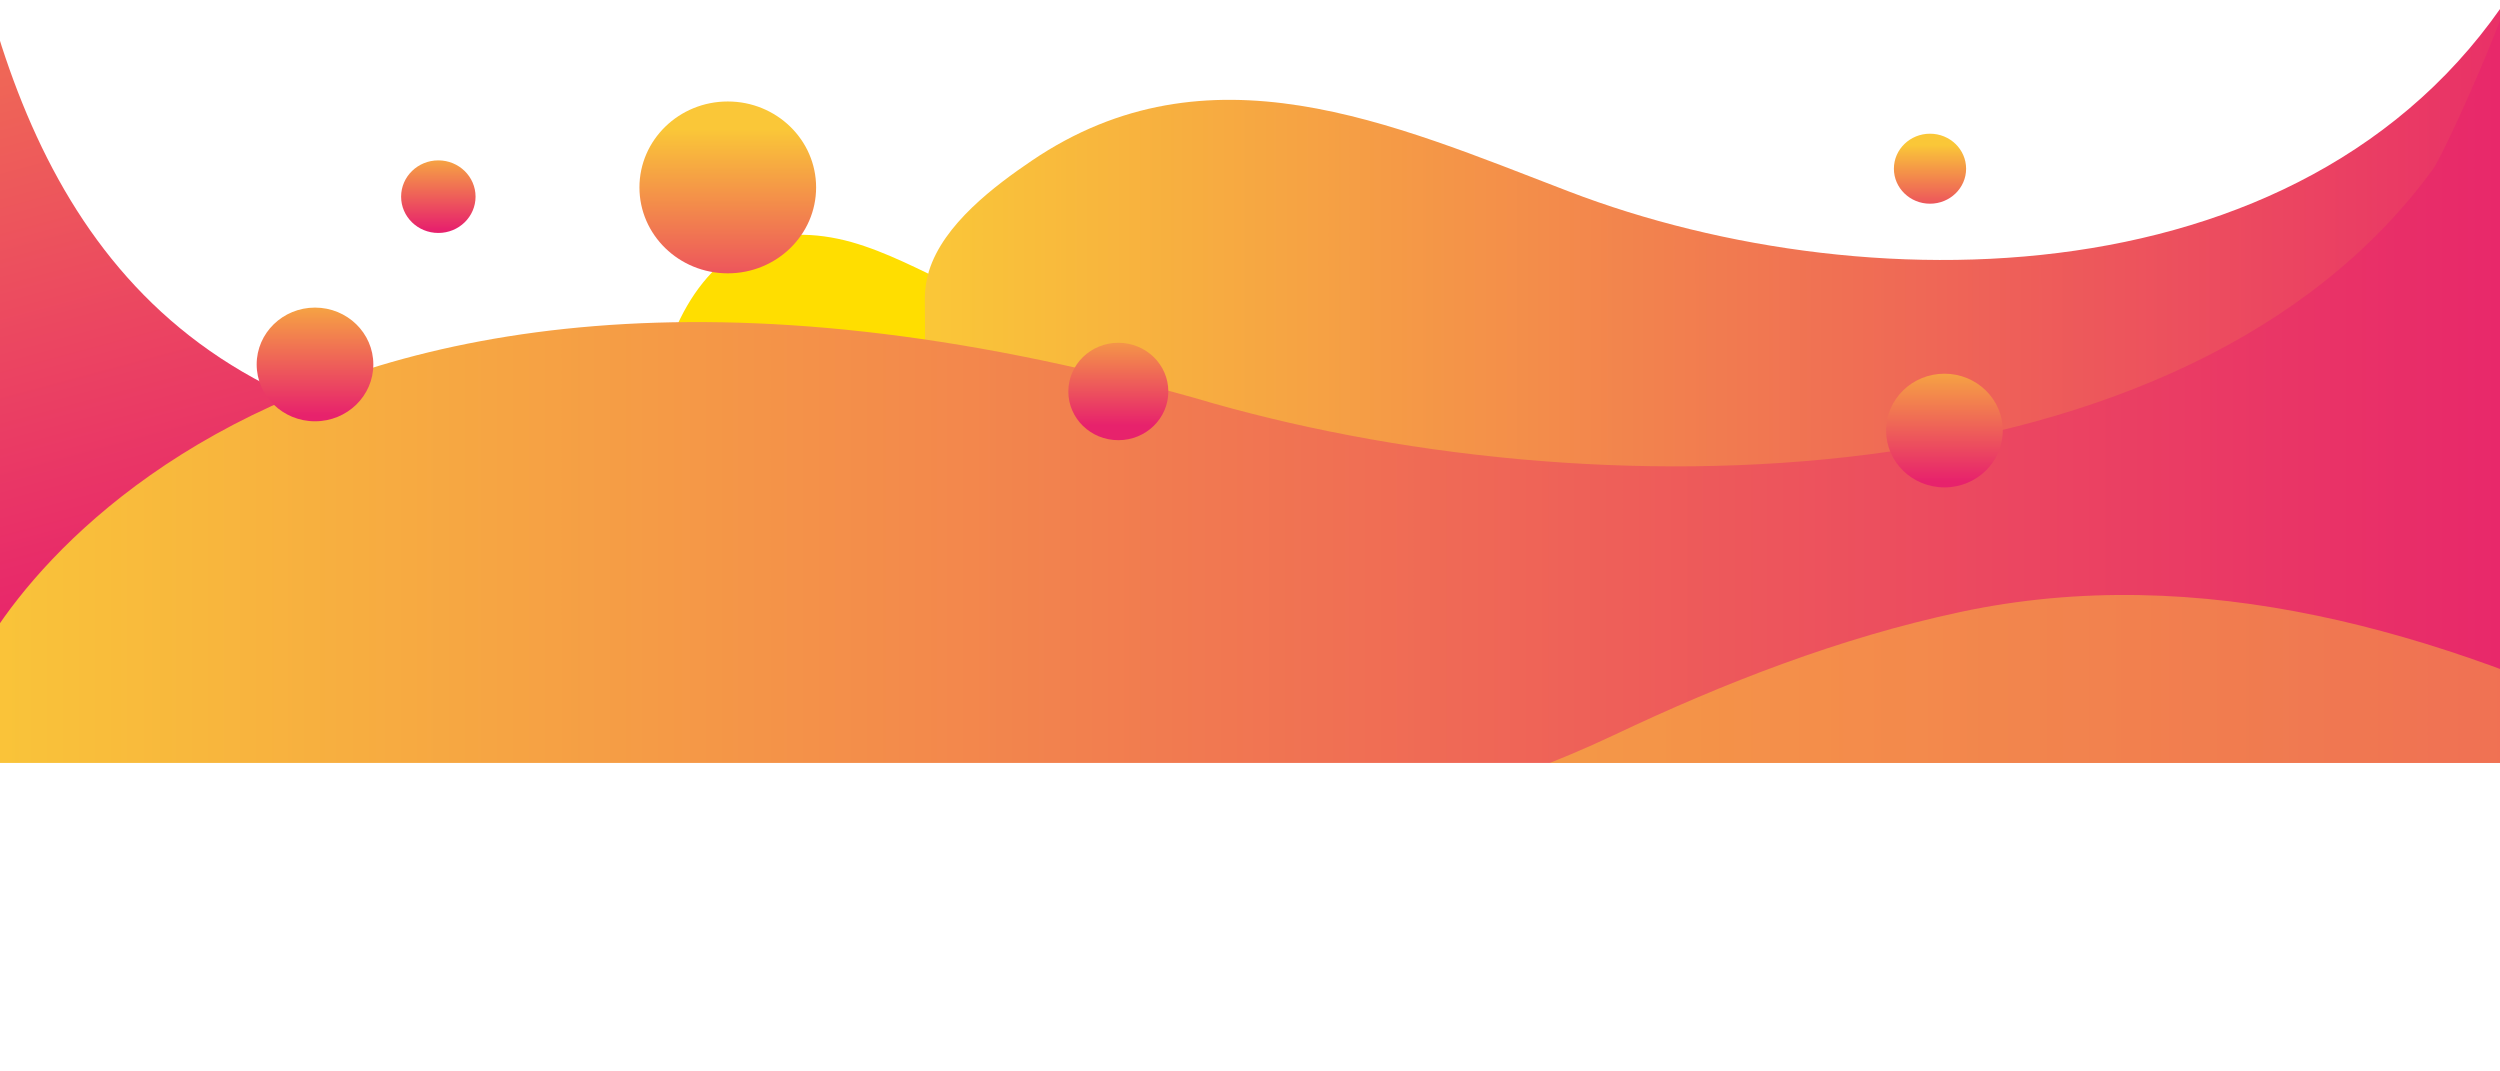
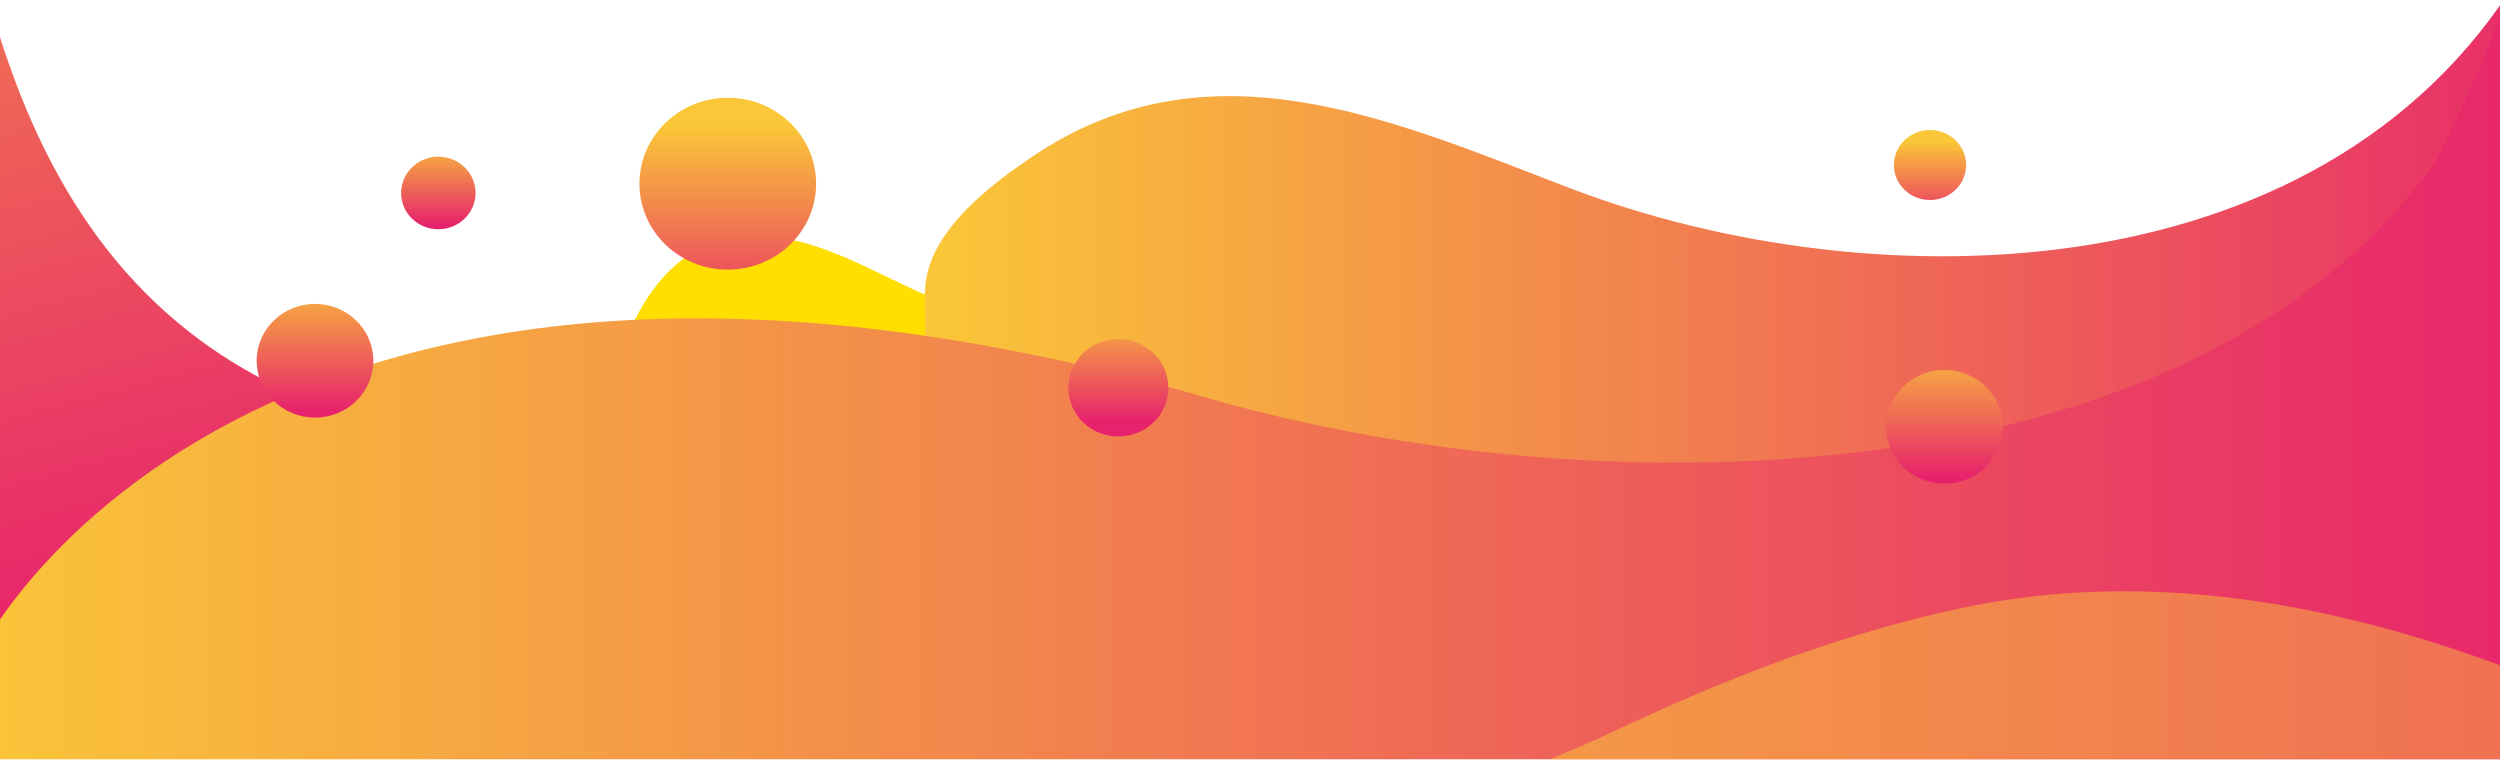
- <svg xmlns="http://www.w3.org/2000/svg" xmlns:xlink="http://www.w3.org/1999/xlink" version="1.1" id="Layer_1" x="0px" y="0px" viewBox="0 0 1350 578" style="enable-background:new 0 0 1350 578;" xml:space="preserve">
+ <svg xmlns="http://www.w3.org/2000/svg" xmlns:xlink="http://www.w3.org/1999/xlink" version="1.1" id="Layer_1" x="0px" y="0px" viewBox="0 0 1350 410" style="enable-background:new 0 0 1350 410;" xml:space="preserve">
  <style type="text/css">
	.st0{fill:#FFDE00;}
	.st1{clip-path:url(#SVGID_2_);}
	.st2{fill:url(#SVGID_3_);}
	.st3{fill:url(#SVGID_4_);}
	.st4{fill:url(#SVGID_5_);}
	.st5{fill:url(#SVGID_6_);}
	.st6{fill:url(#SVGID_7_);}
	.st7{fill:url(#SVGID_8_);}
	.st8{fill:url(#SVGID_9_);}
	.st9{fill:url(#SVGID_10_);}
	.st10{fill:url(#SVGID_11_);}
	.st11{opacity:0.61;fill:url(#SVGID_12_);enable-background:new    ;}
</style>
-   <path class="st0" d="M666.4,295.9l33.1-238l-29-0.7c-0.4,0-5,16.3-5.3,17.3c-4.9,14.1-11,27.8-18.4,40.7c-17,29.6-41.2,55.4-75.2,55  c-19.7-0.2-38.8-7.5-56.9-16c-18.1-8.5-35.9-18.1-55-23.5c-19.1-5.3-40.1-6.1-57.9,3.2c-17.1,8.9-29.6,26.1-37.5,44.8  c-8.2,19.5-12.4,41.1-15.7,62.1c30.5,4.1,61.1,10.6,91.5,15.8c53.5,9.2,107,18.5,160.5,27.7C604.2,285.2,666.4,295.9,666.4,295.9z" />
+   <path class="st0" d="M641.9,296.6l33.1-238l-29-0.7c-0.4,0-5,16.3-5.3,17.3c-4.9,14.1-11,27.8-18.4,40.7c-17,29.6-41.2,55.4-75.2,55  c-19.7-0.2-38.8-7.5-56.9-16c-18.1-8.5-35.9-18.1-55-23.5c-19.1-5.3-40.1-6.1-57.9,3.2c-17.1,8.9-29.6,26.1-37.5,44.8  c-8.2,19.5-12.4,41.1-15.7,62.1c30.5,4.1,61.1,10.6,91.5,15.8c53.5,9.2,107,18.5,160.5,27.7C579.7,285.9,641.9,296.6,641.9,296.6z" />
  <g>
    <g>
-       <defs>
-         <polyline id="SVGID_1_" points="1350,-500 1350,412 0,412 0,-500    " />
-       </defs>
-       <clipPath id="SVGID_2_">
-         <use xlink:href="#SVGID_1_" style="overflow:visible;" />
-       </clipPath>
-       <g class="st1">
-         <linearGradient id="SVGID_3_" gradientUnits="userSpaceOnUse" x1="-926.997" y1="1663.963" x2="-185.322" y2="1663.963" gradientTransform="matrix(0.2601 0.9656 0.9656 -0.2601 -1485.776 948.9843)">
-           <stop offset="0" style="stop-color:#FAC738" />
-           <stop offset="1" style="stop-color:#E7226C" />
-         </linearGradient>
-         <path class="st2" d="M-158-368.7c27.1-1,38.5,3.3,55.7,14.7c127.8,85.1-27,589.7,410.9,598.6c18.5,16,6.8,25.6,6.8,25.6     l-491.7,134.2C-176.3,404.3-162.9-368.5-158-368.7z" />
-         <linearGradient id="SVGID_4_" gradientUnits="userSpaceOnUse" x1="1578.4" y1="1567.265" x2="2512.6" y2="1567.265" gradientTransform="matrix(1 0 0 -1 -1079 1676.487)">
-           <stop offset="0" style="stop-color:#FAC738" />
-           <stop offset="1" style="stop-color:#E7226C" />
-         </linearGradient>
-         <path class="st3" d="M501.6,146.5c7.8-25.5,35.9-46.4,55.5-59.7c95.4-64.7,194.1-20.2,290.1,16.6     c164.8,63.2,415.4,59.5,518.7-123.7c5.1-8.9,42.9-116.8,34.4-116.8h33.3v492.5H499.4c0-41,0-82,0-123c0-23.9,0.3-47.9,0-71.8     C499.5,155.8,500.2,151.1,501.6,146.5z" />
-         <linearGradient id="SVGID_5_" gradientUnits="userSpaceOnUse" x1="1047.99" y1="1455.053" x2="2480.3" y2="1455.053" gradientTransform="matrix(1 0 0 -1 -1079 1676.487)">
-           <stop offset="0" style="stop-color:#FAC738" />
-           <stop offset="1" style="stop-color:#E7226C" />
-         </linearGradient>
-         <path class="st4" d="M-18.9,375c-4.4-14.6,143.6-306.4,663.7-160.2c212.5,63.3,535.7,59.5,669.1-123.6     c6.5-8.9,55.4-116.8,44.4-116.8h43v492.4h-1205C-110.2,483.2-17.5,379.6-18.9,375z" />
-         <linearGradient id="SVGID_6_" gradientUnits="userSpaceOnUse" x1="1472" y1="1606.755" x2="1472" y2="1493.65" gradientTransform="matrix(1 0 0 -1 -1079 1676.487)">
-           <stop offset="0" style="stop-color:#FAC738" />
-           <stop offset="1" style="stop-color:#E7226C" />
-         </linearGradient>
-         <ellipse class="st5" cx="393" cy="101.2" rx="47.7" ry="46.4" />
-         <linearGradient id="SVGID_7_" gradientUnits="userSpaceOnUse" x1="2121.2" y1="1598.31" x2="2121.2" y2="1552.072" gradientTransform="matrix(1 0 0 -1 -1079 1676.487)">
-           <stop offset="0" style="stop-color:#FAC738" />
-           <stop offset="1" style="stop-color:#E7226C" />
-         </linearGradient>
-         <ellipse class="st6" cx="1042.2" cy="91.1" rx="19.5" ry="18.9" />
-         <linearGradient id="SVGID_8_" gradientUnits="userSpaceOnUse" x1="2129" y1="1491.273" x2="2129" y2="1416.581" gradientTransform="matrix(1 0 0 -1 -1079 1676.487)">
-           <stop offset="0" style="stop-color:#FAC738" />
-           <stop offset="1" style="stop-color:#E7226C" />
-         </linearGradient>
-         <ellipse class="st7" cx="1050" cy="232.5" rx="31.5" ry="30.7" />
-         <linearGradient id="SVGID_9_" gradientUnits="userSpaceOnUse" x1="1315.7" y1="1600.414" x2="1315.7" y2="1552.754" gradientTransform="matrix(1 0 0 -1 -1079 1676.487)">
-           <stop offset="0" style="stop-color:#FAC738" />
-           <stop offset="1" style="stop-color:#E7226C" />
-         </linearGradient>
-         <ellipse class="st8" cx="236.7" cy="106.2" rx="20.1" ry="19.6" />
-         <linearGradient id="SVGID_10_" gradientUnits="userSpaceOnUse" x1="1249.1" y1="1526.922" x2="1249.1" y2="1452.23" gradientTransform="matrix(1 0 0 -1 -1079 1676.487)">
-           <stop offset="0" style="stop-color:#FAC738" />
-           <stop offset="1" style="stop-color:#E7226C" />
-         </linearGradient>
-         <ellipse class="st9" cx="170.1" cy="196.8" rx="31.5" ry="30.7" />
-         <linearGradient id="SVGID_11_" gradientUnits="userSpaceOnUse" x1="1682.9" y1="1510.795" x2="1682.9" y2="1446.774" gradientTransform="matrix(1 0 0 -1 -1079 1676.487)">
-           <stop offset="0" style="stop-color:#FAC738" />
-           <stop offset="1" style="stop-color:#E7226C" />
-         </linearGradient>
-         <ellipse class="st10" cx="603.9" cy="211.4" rx="27" ry="26.3" />
-         <linearGradient id="SVGID_12_" gradientUnits="userSpaceOnUse" x1="1689" y1="1282.492" x2="4772.566" y2="1282.492" gradientTransform="matrix(1 0 0 -1 -1079 1676.487)">
-           <stop offset="0" style="stop-color:#FAC738" />
-           <stop offset="1" style="stop-color:#E7226C" />
-         </linearGradient>
-         <path class="st11" d="M1158.3,466.8l537.6-0.5c0,0-139.3-11.3-261.6-69.3c-117.2-55.8-246.1-94.2-375.8-66.5     c-64.7,13.8-127.2,38.1-186.9,66.4c-122.3,58-261.6,69.3-261.6,69.3s537.6,0.5,537.6,0.7h5.4     C1152.9,466.8,1158.3,466.8,1158.3,466.8z" />
+       <g>
+         <defs>
+           <polyline id="SVGID_1_" points="1350,-502 1350,410 0,410 0,-502     " />
+         </defs>
+         <clipPath id="SVGID_2_">
+           <use xlink:href="#SVGID_1_" style="overflow:visible;" />
+         </clipPath>
+         <g class="st1">
+           <linearGradient id="SVGID_3_" gradientUnits="userSpaceOnUse" x1="-563.917" y1="-944.148" x2="177.803" y2="-944.148" gradientTransform="matrix(0.2601 0.9656 -0.9656 0.2601 -885.173 409.2021)">
+             <stop offset="0" style="stop-color:#FAC738" />
+             <stop offset="1" style="stop-color:#E7226C" />
+           </linearGradient>
+           <path class="st2" d="M-158-370.7c27.1-1,38.5,3.3,55.7,14.7c127.8,85.1-27,589.7,410.9,598.6c18.5,16,6.8,25.6,6.8,25.6      l-491.7,134.2C-176.3,402.3-162.9-370.5-158-370.7z" />
+           <linearGradient id="SVGID_4_" gradientUnits="userSpaceOnUse" x1="1578.4" y1="-569.337" x2="2512.6" y2="-569.337" gradientTransform="matrix(1 0 0 1 -1079 676.4869)">
+             <stop offset="0" style="stop-color:#FAC738" />
+             <stop offset="1" style="stop-color:#E7226C" />
+           </linearGradient>
+           <path class="st3" d="M501.6,144.5c7.8-25.5,35.9-46.4,55.5-59.7c95.4-64.7,194.1-20.2,290.1,16.6      c164.8,63.2,415.4,59.5,518.7-123.7c5.1-8.9,42.9-116.8,34.4-116.8h33.3v492.5H499.4c0-41,0-82,0-123c0-23.9,0.3-47.9,0-71.8      C499.5,153.8,500.2,149.1,501.6,144.5z" />
+           <linearGradient id="SVGID_5_" gradientUnits="userSpaceOnUse" x1="1047.99" y1="-457.008" x2="2480.3" y2="-457.008" gradientTransform="matrix(1 0 0 1 -1079 676.4869)">
+             <stop offset="0" style="stop-color:#FAC738" />
+             <stop offset="1" style="stop-color:#E7226C" />
+           </linearGradient>
+           <path class="st4" d="M-18.9,373c-4.4-14.6,143.6-306.4,663.7-160.2c212.5,63.3,535.7,59.5,669.1-123.6      c6.5-8.9,55.4-116.8,44.4-116.8h43v492.4h-1205C-110.2,481.2-17.5,377.6-18.9,373z" />
+           <linearGradient id="SVGID_6_" gradientUnits="userSpaceOnUse" x1="1472" y1="-608.755" x2="1472" y2="-495.65" gradientTransform="matrix(1 0 0 1 -1079 676.4869)">
+             <stop offset="0" style="stop-color:#FAC738" />
+             <stop offset="1" style="stop-color:#E7226C" />
+           </linearGradient>
+           <ellipse class="st5" cx="393" cy="99.2" rx="47.7" ry="46.4" />
+           <linearGradient id="SVGID_7_" gradientUnits="userSpaceOnUse" x1="2121.2" y1="-600.31" x2="2121.2" y2="-554.072" gradientTransform="matrix(1 0 0 1 -1079 676.4869)">
+             <stop offset="0" style="stop-color:#FAC738" />
+             <stop offset="1" style="stop-color:#E7226C" />
+           </linearGradient>
+           <ellipse class="st6" cx="1042.2" cy="89.1" rx="19.5" ry="18.9" />
+           <linearGradient id="SVGID_8_" gradientUnits="userSpaceOnUse" x1="2129" y1="-493.273" x2="2129" y2="-418.581" gradientTransform="matrix(1 0 0 1 -1079 676.4869)">
+             <stop offset="0" style="stop-color:#FAC738" />
+             <stop offset="1" style="stop-color:#E7226C" />
+           </linearGradient>
+           <ellipse class="st7" cx="1050" cy="230.5" rx="31.5" ry="30.7" />
+           <linearGradient id="SVGID_9_" gradientUnits="userSpaceOnUse" x1="1315.7" y1="-602.414" x2="1315.7" y2="-554.754" gradientTransform="matrix(1 0 0 1 -1079 676.4869)">
+             <stop offset="0" style="stop-color:#FAC738" />
+             <stop offset="1" style="stop-color:#E7226C" />
+           </linearGradient>
+           <ellipse class="st8" cx="236.7" cy="104.2" rx="20.1" ry="19.6" />
+           <linearGradient id="SVGID_10_" gradientUnits="userSpaceOnUse" x1="1249.1" y1="-528.922" x2="1249.1" y2="-454.23" gradientTransform="matrix(1 0 0 1 -1079 676.4869)">
+             <stop offset="0" style="stop-color:#FAC738" />
+             <stop offset="1" style="stop-color:#E7226C" />
+           </linearGradient>
+           <ellipse class="st9" cx="170.1" cy="194.8" rx="31.5" ry="30.7" />
+           <linearGradient id="SVGID_11_" gradientUnits="userSpaceOnUse" x1="1682.9" y1="-512.795" x2="1682.9" y2="-448.774" gradientTransform="matrix(1 0 0 1 -1079 676.4869)">
+             <stop offset="0" style="stop-color:#FAC738" />
+             <stop offset="1" style="stop-color:#E7226C" />
+           </linearGradient>
+           <ellipse class="st10" cx="603.9" cy="209.4" rx="27" ry="26.3" />
+           <linearGradient id="SVGID_12_" gradientUnits="userSpaceOnUse" x1="1689" y1="-284.395" x2="4772.566" y2="-284.395" gradientTransform="matrix(1 0 0 1 -1079 676.4869)">
+             <stop offset="0" style="stop-color:#FAC738" />
+             <stop offset="1" style="stop-color:#E7226C" />
+           </linearGradient>
+           <path class="st11" d="M1158.3,464.8l537.6-0.5c0,0-139.3-11.3-261.6-69.3c-117.2-55.8-246.1-94.2-375.8-66.5      c-64.7,13.8-127.2,38.1-186.9,66.4c-122.3,58-261.6,69.3-261.6,69.3s537.6,0.5,537.6,0.7h5.4      C1152.9,464.8,1158.3,464.8,1158.3,464.8z" />
+         </g>
      </g>
    </g>
  </g>
</svg>
